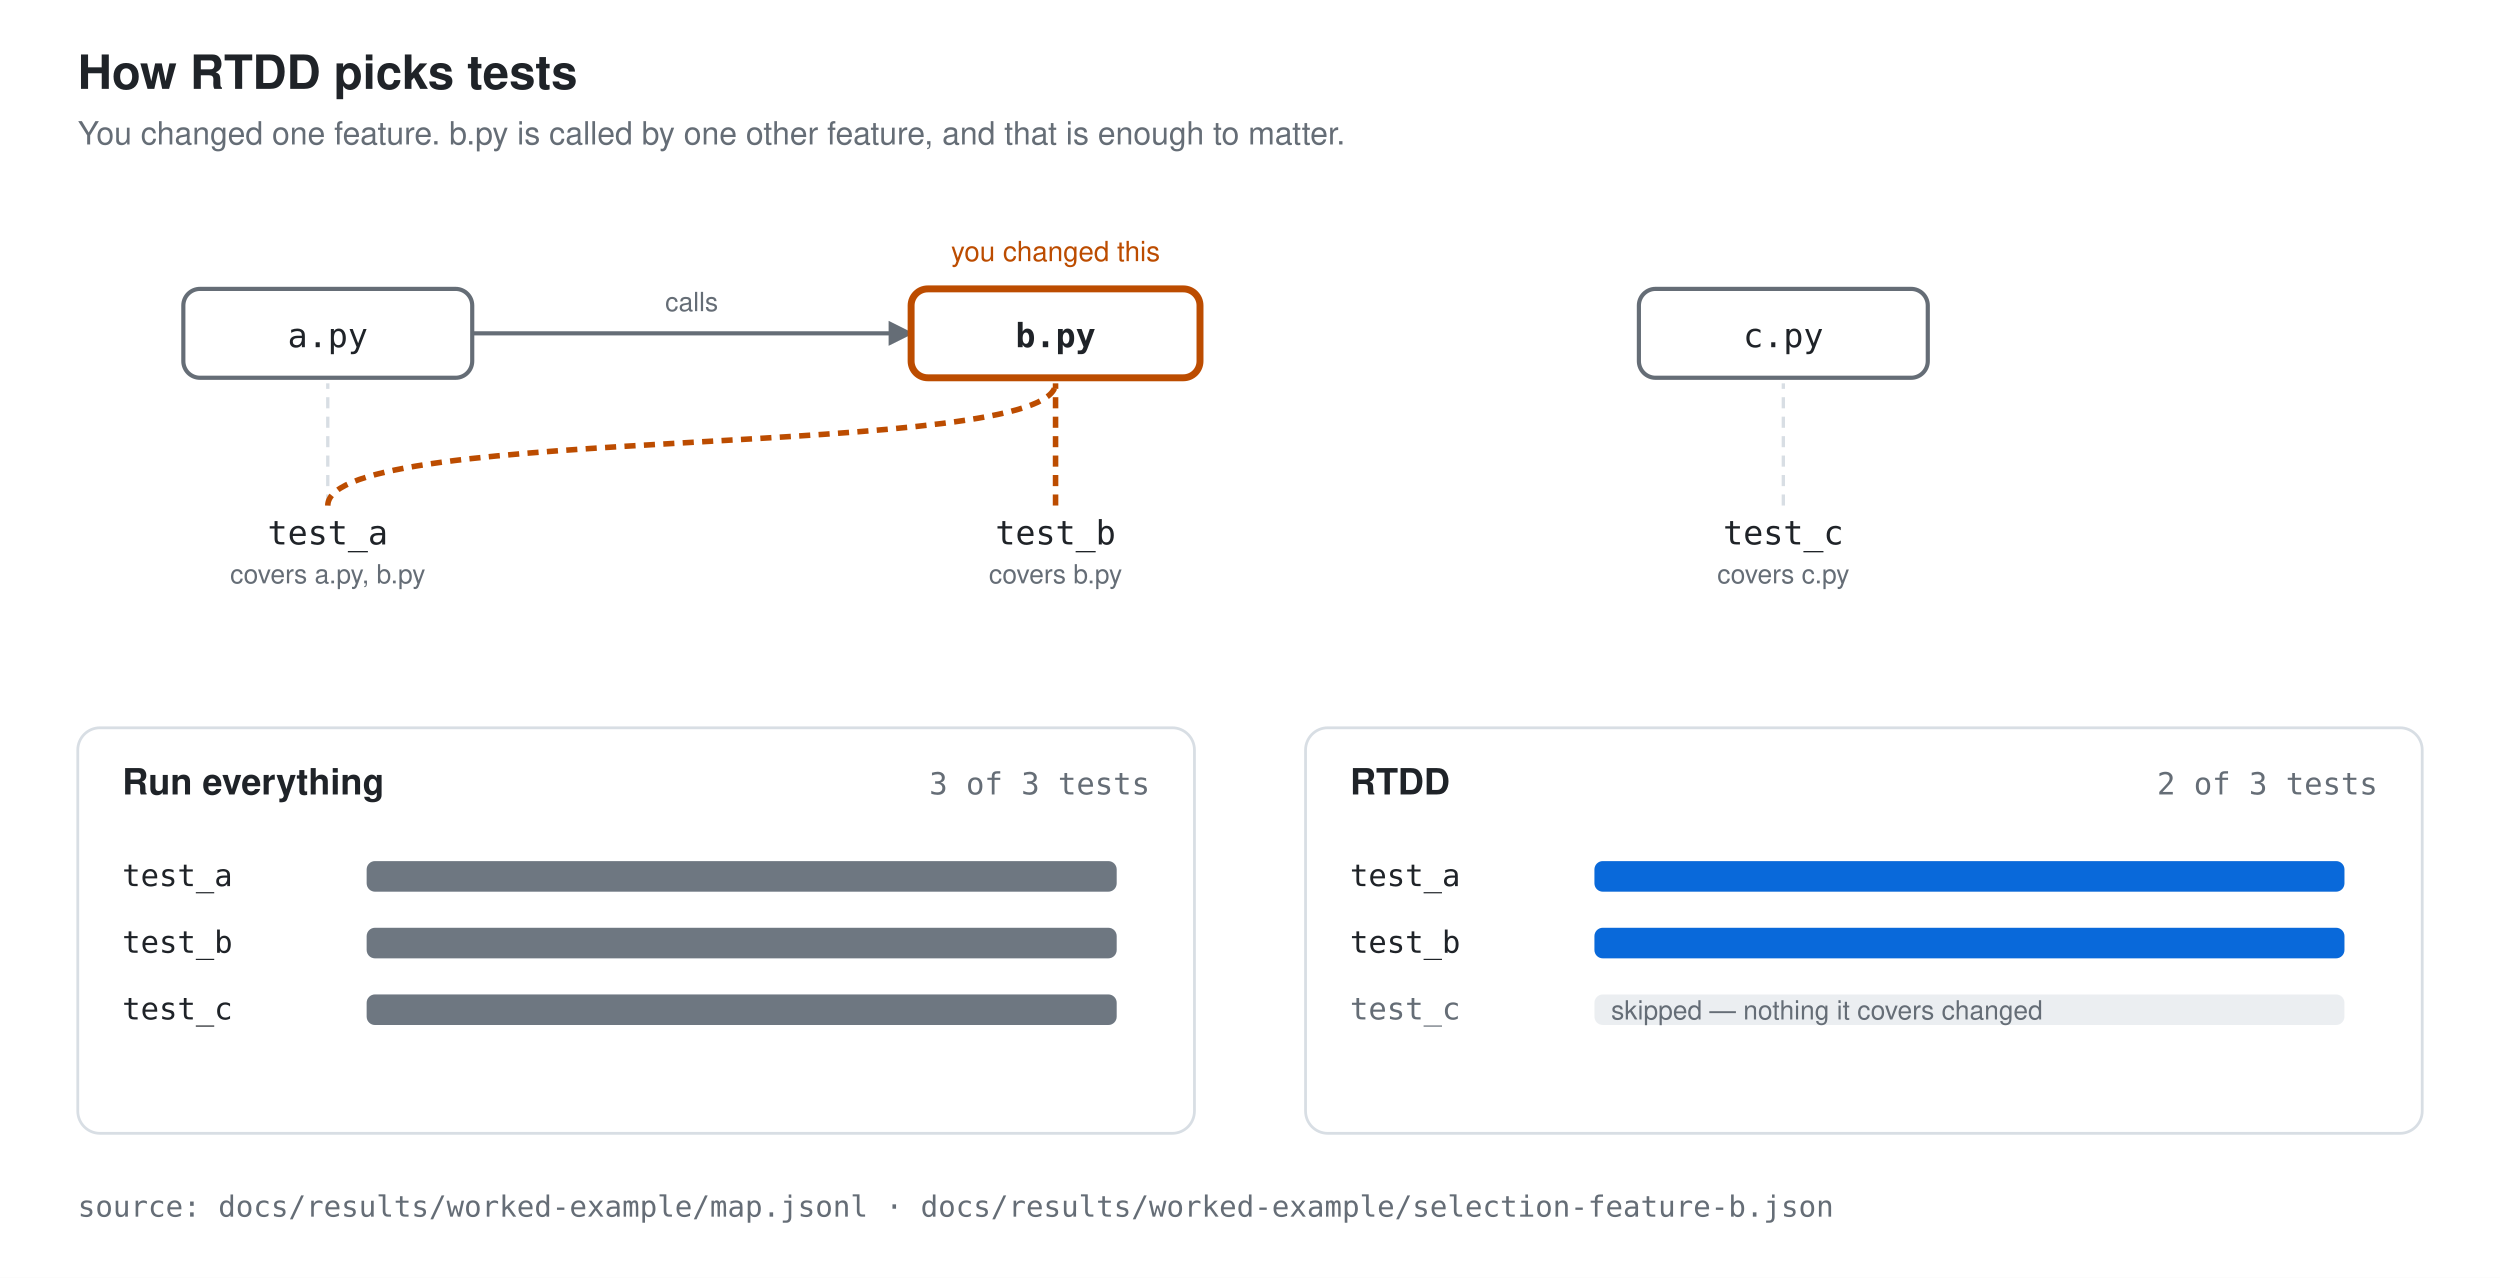
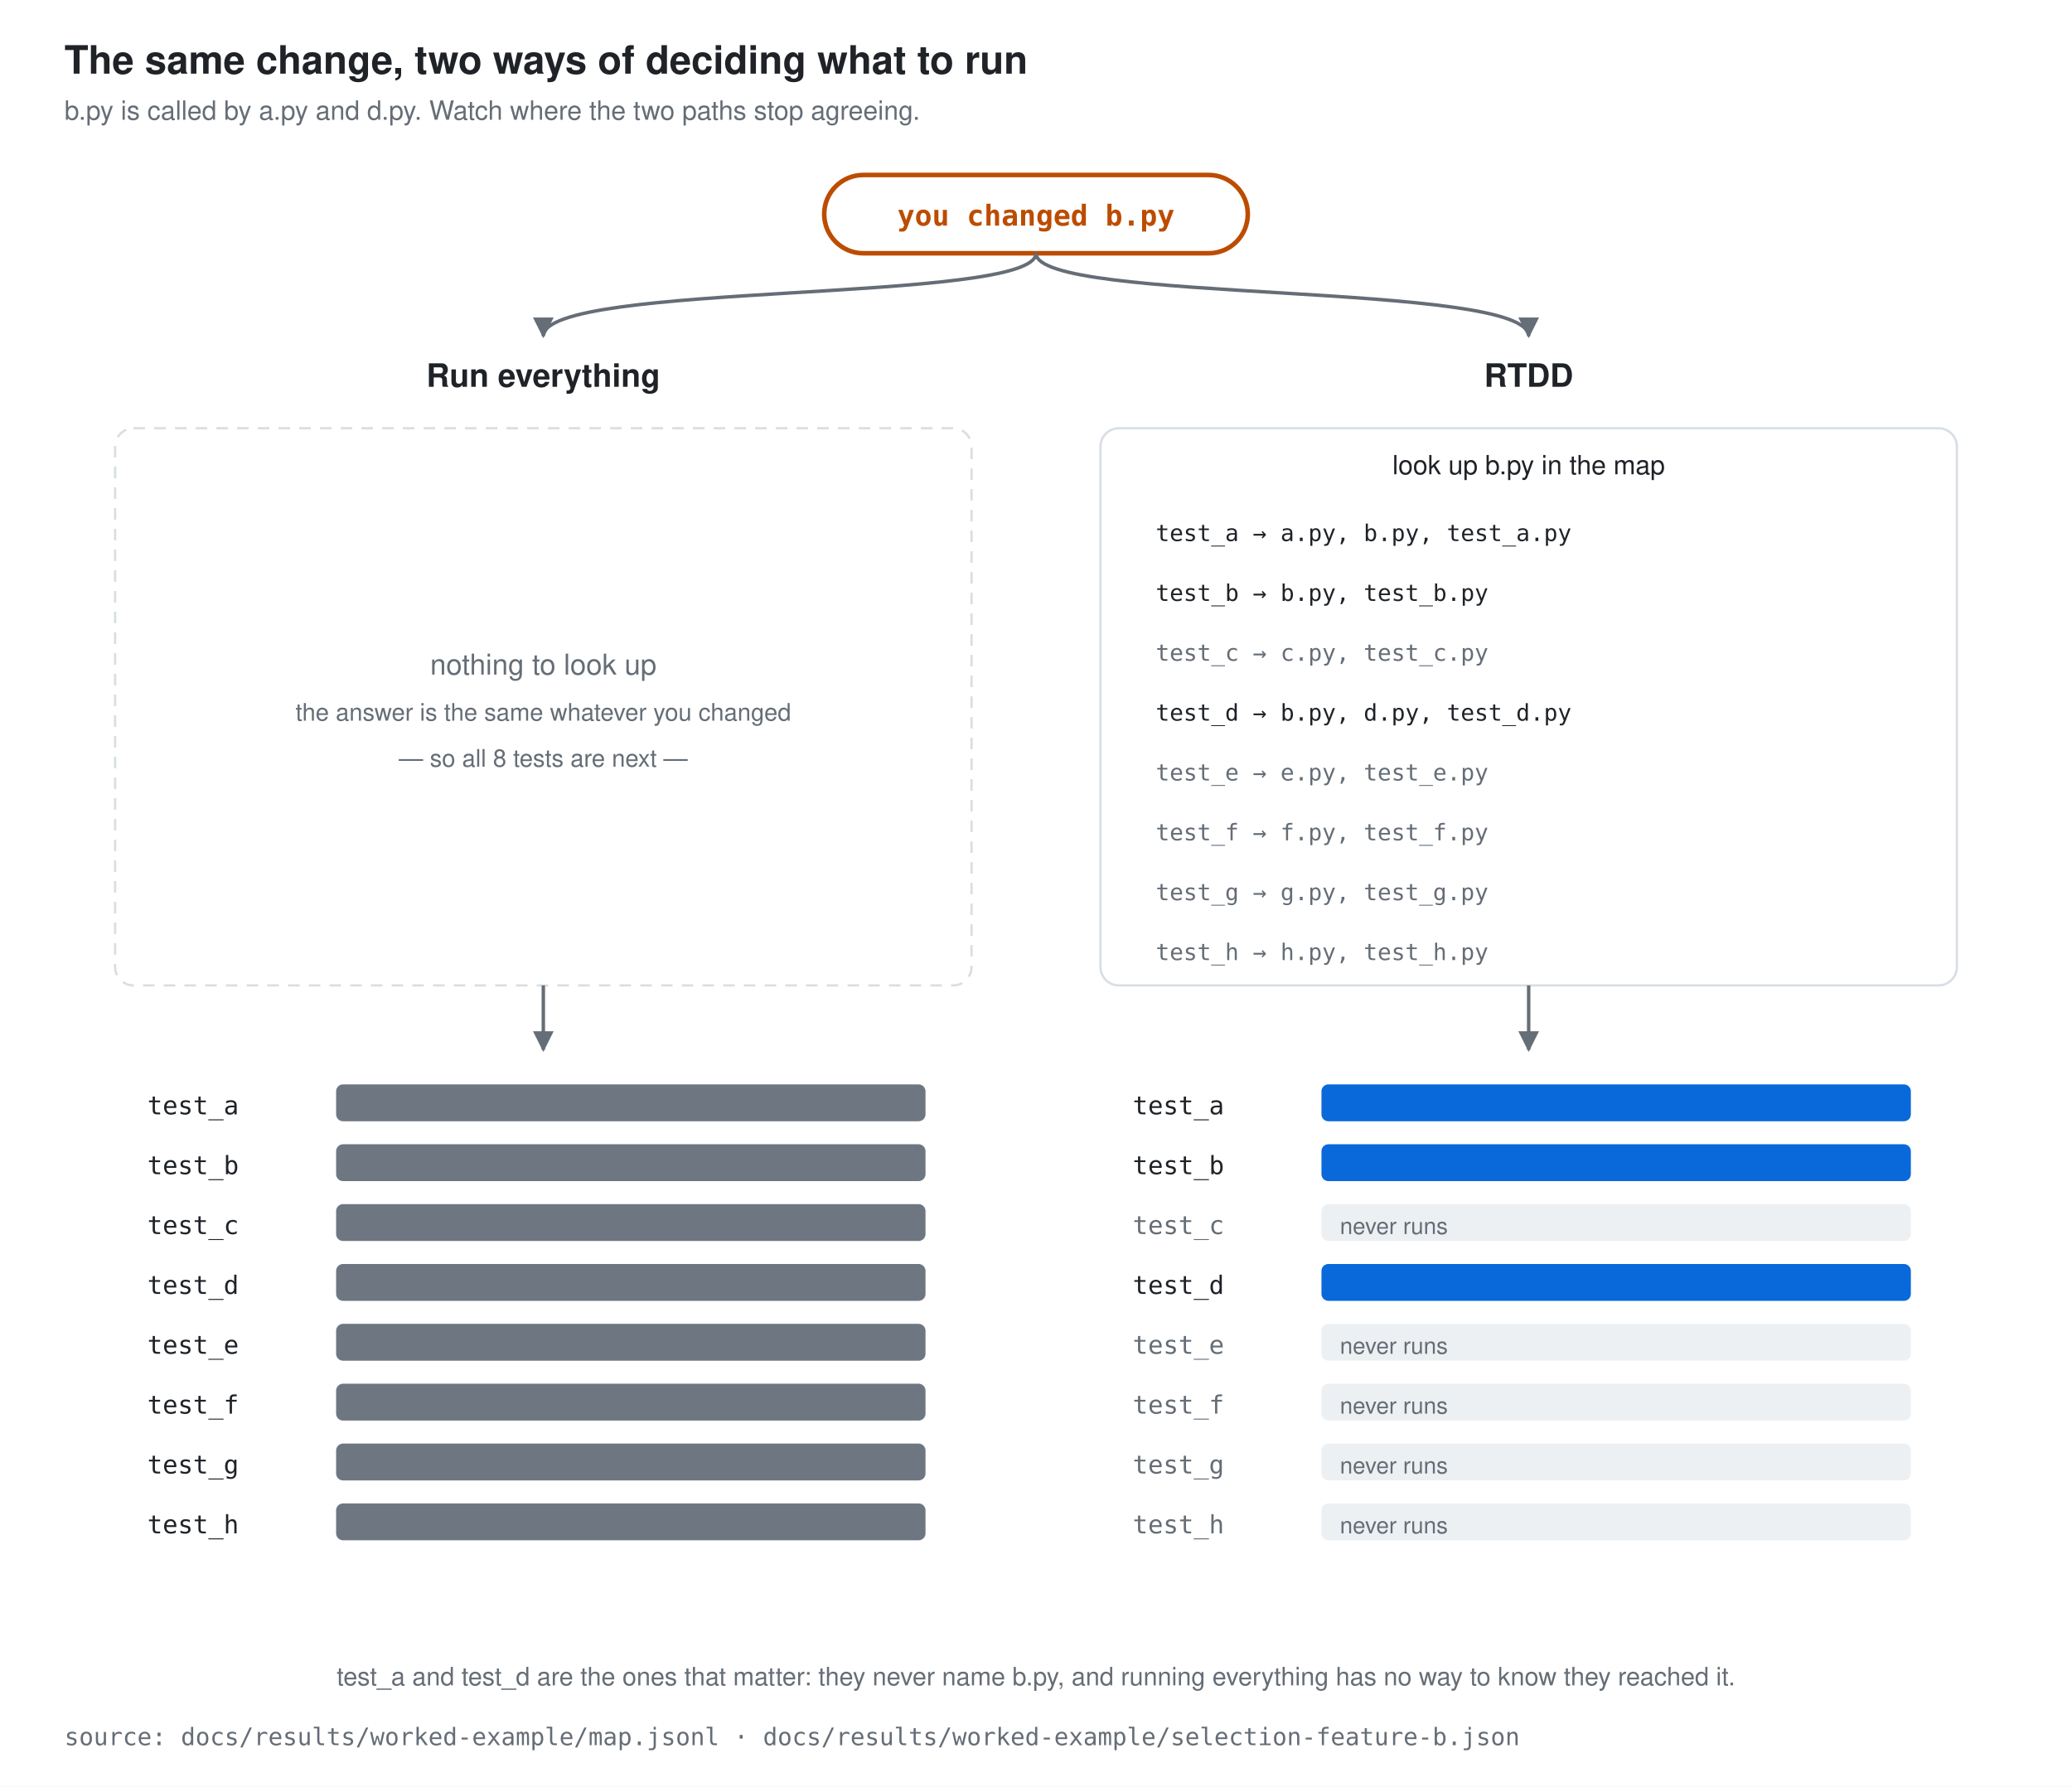
- <svg xmlns="http://www.w3.org/2000/svg" width="900" height="460" viewBox="0 0 900 460" role="img">
-   <rect x="0" y="0" width="900" height="460" fill="#ffffff" />
+ <svg xmlns="http://www.w3.org/2000/svg" width="900" height="776" viewBox="0 0 900 776" role="img">
+   <rect x="0" y="0" width="900" height="776" fill="#ffffff" />
  <defs>
    <marker id="arrow-light" viewBox="0 0 10 10" refX="9" refY="5" markerWidth="6" markerHeight="6" orient="auto-start-reverse">
      <path d="M0 0 L10 5 L0 10 z" fill="#656d76" />
    </marker>
  </defs>
-   <text x="28.0" y="32.0" font-family="ui-sans-serif, -apple-system, Segoe UI, Helvetica, Arial, sans-serif" font-size="17" font-weight="700" fill="#1f2328" text-anchor="start">How RTDD picks tests</text>
-   <text x="28.0" y="52.0" font-family="ui-sans-serif, -apple-system, Segoe UI, Helvetica, Arial, sans-serif" font-size="11.5" font-weight="normal" fill="#656d76" text-anchor="start">You changed one feature. b.py is called by one other feature, and that is enough to matter.</text>
-   <path d="M170 120 L328 120" stroke="#656d76" stroke-width="1.5" marker-end="url(#arrow-light)" />
-   <text x="249.0" y="112.0" font-family="ui-sans-serif, -apple-system, Segoe UI, Helvetica, Arial, sans-serif" font-size="9.5" font-weight="normal" fill="#656d76" text-anchor="middle">calls</text>
-   <rect x="66" y="104" width="104" height="32" rx="6" fill="none" stroke="#656d76" stroke-width="1.5" />
-   <text x="118.0" y="125.0" font-family="ui-monospace, SFMono-Regular, Menlo, Consolas, monospace" font-size="12" font-weight="normal" fill="#1f2328" text-anchor="middle">a.py</text>
-   <rect x="328" y="104" width="104" height="32" rx="6" fill="none" stroke="#bc4c00" stroke-width="2.5">
-     <animate attributeName="stroke-opacity" values="0.25;1;1;1" keyTimes="0;0.057;0.9;1" dur="7.0s" calcMode="linear" repeatCount="indefinite" />
+   <text x="28.0" y="32.0" font-family="ui-sans-serif, -apple-system, Segoe UI, Helvetica, Arial, sans-serif" font-size="17" font-weight="700" fill="#1f2328" text-anchor="start">The same change, two ways of deciding what to run</text>
+   <text x="28.0" y="52.0" font-family="ui-sans-serif, -apple-system, Segoe UI, Helvetica, Arial, sans-serif" font-size="11.5" font-weight="normal" fill="#656d76" text-anchor="start">b.py is called by a.py and d.py. Watch where the two paths stop agreeing.</text>
+   <rect x="358.0" y="76" width="184" height="34" rx="17" fill="none" stroke="#bc4c00" stroke-width="2">
+     <animate attributeName="stroke-opacity" values="0.3;1;1;1" keyTimes="0;0.057;0.9;1" dur="7.0s" calcMode="linear" repeatCount="indefinite" />
  </rect>
-   <text x="380.0" y="125.0" font-family="ui-monospace, SFMono-Regular, Menlo, Consolas, monospace" font-size="12" font-weight="700" fill="#1f2328" text-anchor="middle">b.py</text>
-   <rect x="590" y="104" width="104" height="32" rx="6" fill="none" stroke="#656d76" stroke-width="1.5" />
-   <text x="642.0" y="125.0" font-family="ui-monospace, SFMono-Regular, Menlo, Consolas, monospace" font-size="12" font-weight="normal" fill="#1f2328" text-anchor="middle">c.py</text>
-   <text x="380.0" y="94.0" font-family="ui-sans-serif, -apple-system, Segoe UI, Helvetica, Arial, sans-serif" font-size="10" font-weight="normal" fill="#bc4c00" text-anchor="middle">you changed this</text>
-   <path d="M118 182 C118 152, 118 166, 118 138" fill="none" stroke="#d8dee4" stroke-width="1.2" stroke-dasharray="4 3" />
-   <path d="M118 182 C118 152, 380 166, 380 138" fill="none" stroke="#bc4c00" stroke-width="2" stroke-dasharray="4 3">
-     <animate attributeName="stroke-opacity" values="0.15;0.15;1;1" keyTimes="0;0.186;0.236;1" dur="7.0s" calcMode="linear" repeatCount="indefinite" />
-   </path>
-   <path d="M380 182 C380 152, 380 166, 380 138" fill="none" stroke="#bc4c00" stroke-width="2" stroke-dasharray="4 3">
-     <animate attributeName="stroke-opacity" values="0.15;0.15;1;1" keyTimes="0;0.186;0.236;1" dur="7.0s" calcMode="linear" repeatCount="indefinite" />
-   </path>
-   <path d="M642 182 C642 152, 642 166, 642 138" fill="none" stroke="#d8dee4" stroke-width="1.2" stroke-dasharray="4 3" />
-   <text x="118.0" y="196.0" font-family="ui-monospace, SFMono-Regular, Menlo, Consolas, monospace" font-size="12" font-weight="normal" fill="#1f2328" text-anchor="middle">test_a</text>
-   <text x="118.0" y="210.0" font-family="ui-sans-serif, -apple-system, Segoe UI, Helvetica, Arial, sans-serif" font-size="9.5" font-weight="normal" fill="#656d76" text-anchor="middle">covers a.py, b.py</text>
-   <text x="380.0" y="196.0" font-family="ui-monospace, SFMono-Regular, Menlo, Consolas, monospace" font-size="12" font-weight="normal" fill="#1f2328" text-anchor="middle">test_b</text>
-   <text x="380.0" y="210.0" font-family="ui-sans-serif, -apple-system, Segoe UI, Helvetica, Arial, sans-serif" font-size="9.5" font-weight="normal" fill="#656d76" text-anchor="middle">covers b.py</text>
-   <text x="642.0" y="196.0" font-family="ui-monospace, SFMono-Regular, Menlo, Consolas, monospace" font-size="12" font-weight="normal" fill="#1f2328" text-anchor="middle">test_c</text>
-   <text x="642.0" y="210.0" font-family="ui-sans-serif, -apple-system, Segoe UI, Helvetica, Arial, sans-serif" font-size="9.5" font-weight="normal" fill="#656d76" text-anchor="middle">covers c.py</text>
-   <rect x="28" y="262" width="402" height="146" rx="8" fill="none" stroke="#d8dee4" />
-   <text x="44.0" y="286.0" font-family="ui-sans-serif, -apple-system, Segoe UI, Helvetica, Arial, sans-serif" font-size="13" font-weight="700" fill="#1f2328" text-anchor="start">Run everything</text>
-   <text x="414.0" y="286.0" font-family="ui-monospace, SFMono-Regular, Menlo, Consolas, monospace" font-size="11" font-weight="normal" fill="#656d76" text-anchor="end">3 of 3 tests</text>
-   <text x="44.0" y="319.0" font-family="ui-monospace, SFMono-Regular, Menlo, Consolas, monospace" font-size="11" font-weight="normal" fill="#1f2328" text-anchor="start">test_a</text>
-   <rect x="132" y="310" width="270" height="11" rx="3" fill="#d8dee4" opacity="0.5" />
-   <rect x="132" y="310" width="270" height="11" rx="3" fill="#6e7781">
-     <animate attributeName="width" values="0;0;270;270" keyTimes="0;0.286;0.407;1" dur="7.0s" calcMode="linear" repeatCount="indefinite" />
+   <text x="450.0" y="98.0" font-family="ui-monospace, SFMono-Regular, Menlo, Consolas, monospace" font-size="12.5" font-weight="700" fill="#bc4c00" text-anchor="middle">you changed b.py</text>
+   <path d="M450.0 110 C450.0 132, 236 122, 236 146" fill="none" stroke="#656d76" stroke-width="1.5" marker-end="url(#arrow-light)" />
+   <path d="M450.0 110 C450.0 132, 664 122, 664 146" fill="none" stroke="#656d76" stroke-width="1.5" marker-end="url(#arrow-light)" />
+   <text x="236.0" y="168.0" font-family="ui-sans-serif, -apple-system, Segoe UI, Helvetica, Arial, sans-serif" font-size="14" font-weight="700" fill="#1f2328" text-anchor="middle">Run everything</text>
+   <rect x="50" y="186" width="372" height="242" rx="8" fill="none" stroke="#d8dee4" stroke-dasharray="5 4" />
+   <text x="236.0" y="293.0" font-family="ui-sans-serif, -apple-system, Segoe UI, Helvetica, Arial, sans-serif" font-size="12.5" font-weight="normal" fill="#656d76" text-anchor="middle">nothing to look up</text>
+   <text x="236.0" y="313.0" font-family="ui-sans-serif, -apple-system, Segoe UI, Helvetica, Arial, sans-serif" font-size="10.5" font-weight="normal" fill="#656d76" text-anchor="middle">the answer is the same whatever you changed</text>
+   <text x="236.0" y="333.0" font-family="ui-sans-serif, -apple-system, Segoe UI, Helvetica, Arial, sans-serif" font-size="10.5" font-weight="normal" fill="#656d76" text-anchor="middle">— so all 8 tests are next —</text>
+   <path d="M236 428 L236 456" fill="none" stroke="#656d76" stroke-width="1.5" marker-end="url(#arrow-light)" />
+   <text x="64.0" y="484.0" font-family="ui-monospace, SFMono-Regular, Menlo, Consolas, monospace" font-size="11" font-weight="normal" fill="#1f2328" text-anchor="start">test_a</text>
+   <rect x="146" y="471" width="256" height="16" rx="3" fill="#d8dee4" opacity="0.45" />
+   <rect x="146" y="471" width="256" height="16" rx="3" fill="#6e7781">
+     <animate attributeName="width" values="0;0;256;256" keyTimes="0;0.286;0.407;1" dur="7.0s" calcMode="linear" repeatCount="indefinite" />
  </rect>
-   <text x="44.0" y="343.0" font-family="ui-monospace, SFMono-Regular, Menlo, Consolas, monospace" font-size="11" font-weight="normal" fill="#1f2328" text-anchor="start">test_b</text>
-   <rect x="132" y="334" width="270" height="11" rx="3" fill="#d8dee4" opacity="0.5" />
-   <rect x="132" y="334" width="270" height="11" rx="3" fill="#6e7781">
-     <animate attributeName="width" values="0;0;270;270" keyTimes="0;0.407;0.529;1" dur="7.0s" calcMode="linear" repeatCount="indefinite" />
+   <text x="64.0" y="510.0" font-family="ui-monospace, SFMono-Regular, Menlo, Consolas, monospace" font-size="11" font-weight="normal" fill="#1f2328" text-anchor="start">test_b</text>
+   <rect x="146" y="497" width="256" height="16" rx="3" fill="#d8dee4" opacity="0.45" />
+   <rect x="146" y="497" width="256" height="16" rx="3" fill="#6e7781">
+     <animate attributeName="width" values="0;0;256;256" keyTimes="0;0.407;0.529;1" dur="7.0s" calcMode="linear" repeatCount="indefinite" />
  </rect>
-   <text x="44.0" y="367.0" font-family="ui-monospace, SFMono-Regular, Menlo, Consolas, monospace" font-size="11" font-weight="normal" fill="#1f2328" text-anchor="start">test_c</text>
-   <rect x="132" y="358" width="270" height="11" rx="3" fill="#d8dee4" opacity="0.5" />
-   <rect x="132" y="358" width="270" height="11" rx="3" fill="#6e7781">
-     <animate attributeName="width" values="0;0;270;270" keyTimes="0;0.529;0.65;1" dur="7.0s" calcMode="linear" repeatCount="indefinite" />
+   <text x="64.0" y="536.0" font-family="ui-monospace, SFMono-Regular, Menlo, Consolas, monospace" font-size="11" font-weight="normal" fill="#1f2328" text-anchor="start">test_c</text>
+   <rect x="146" y="523" width="256" height="16" rx="3" fill="#d8dee4" opacity="0.45" />
+   <rect x="146" y="523" width="256" height="16" rx="3" fill="#6e7781">
+     <animate attributeName="width" values="0;0;256;256" keyTimes="0;0.529;0.65;1" dur="7.0s" calcMode="linear" repeatCount="indefinite" />
  </rect>
-   <text x="44.0" y="392.0" font-family="ui-sans-serif, -apple-system, Segoe UI, Helvetica, Arial, sans-serif" font-size="11" font-weight="700" fill="#6e7781" text-anchor="start" opacity="0">caught the change · finished after 3 tests<animate attributeName="opacity" values="0;0;1;1" keyTimes="0;0.65;0.686;1" dur="7.0s" calcMode="linear" repeatCount="indefinite" />
+   <text x="64.0" y="562.0" font-family="ui-monospace, SFMono-Regular, Menlo, Consolas, monospace" font-size="11" font-weight="normal" fill="#1f2328" text-anchor="start">test_d</text>
+   <rect x="146" y="549" width="256" height="16" rx="3" fill="#d8dee4" opacity="0.45" />
+   <rect x="146" y="549" width="256" height="16" rx="3" fill="#6e7781">
+     <animate attributeName="width" values="0;0;256;256" keyTimes="0;0.65;0.771;1" dur="7.0s" calcMode="linear" repeatCount="indefinite" />
+   </rect>
+   <text x="64.0" y="588.0" font-family="ui-monospace, SFMono-Regular, Menlo, Consolas, monospace" font-size="11" font-weight="normal" fill="#1f2328" text-anchor="start">test_e</text>
+   <rect x="146" y="575" width="256" height="16" rx="3" fill="#d8dee4" opacity="0.45" />
+   <rect x="146" y="575" width="256" height="16" rx="3" fill="#6e7781">
+     <animate attributeName="width" values="0;0;256;256" keyTimes="0;0.771;0.893;1" dur="7.0s" calcMode="linear" repeatCount="indefinite" />
+   </rect>
+   <text x="64.0" y="614.0" font-family="ui-monospace, SFMono-Regular, Menlo, Consolas, monospace" font-size="11" font-weight="normal" fill="#1f2328" text-anchor="start">test_f</text>
+   <rect x="146" y="601" width="256" height="16" rx="3" fill="#d8dee4" opacity="0.45" />
+   <rect x="146" y="601" width="256" height="16" rx="3" fill="#6e7781">
+     <animate attributeName="width" values="0;0;256;256" keyTimes="0;0.893;1.014;1" dur="7.0s" calcMode="linear" repeatCount="indefinite" />
+   </rect>
+   <text x="64.0" y="640.0" font-family="ui-monospace, SFMono-Regular, Menlo, Consolas, monospace" font-size="11" font-weight="normal" fill="#1f2328" text-anchor="start">test_g</text>
+   <rect x="146" y="627" width="256" height="16" rx="3" fill="#d8dee4" opacity="0.45" />
+   <rect x="146" y="627" width="256" height="16" rx="3" fill="#6e7781">
+     <animate attributeName="width" values="0;0;256;256" keyTimes="0;1.014;1.136;1" dur="7.0s" calcMode="linear" repeatCount="indefinite" />
+   </rect>
+   <text x="64.0" y="666.0" font-family="ui-monospace, SFMono-Regular, Menlo, Consolas, monospace" font-size="11" font-weight="normal" fill="#1f2328" text-anchor="start">test_h</text>
+   <rect x="146" y="653" width="256" height="16" rx="3" fill="#d8dee4" opacity="0.45" />
+   <rect x="146" y="653" width="256" height="16" rx="3" fill="#6e7781">
+     <animate attributeName="width" values="0;0;256;256" keyTimes="0;1.136;1.257;1" dur="7.0s" calcMode="linear" repeatCount="indefinite" />
+   </rect>
+   <text x="236" y="702" font-family="ui-sans-serif, -apple-system, Segoe UI, Helvetica, Arial, sans-serif" font-size="12.5" font-weight="700" fill="#6e7781" text-anchor="middle" opacity="0">8 of 8 tests · caught the change<animate attributeName="opacity" values="0;0;1;1" keyTimes="0;1.257;1.293;1" dur="7.0s" calcMode="linear" repeatCount="indefinite" />
  </text>
-   <rect x="470" y="262" width="402" height="146" rx="8" fill="none" stroke="#d8dee4" />
-   <text x="486.0" y="286.0" font-family="ui-sans-serif, -apple-system, Segoe UI, Helvetica, Arial, sans-serif" font-size="13" font-weight="700" fill="#1f2328" text-anchor="start">RTDD</text>
-   <text x="856.0" y="286.0" font-family="ui-monospace, SFMono-Regular, Menlo, Consolas, monospace" font-size="11" font-weight="normal" fill="#656d76" text-anchor="end">2 of 3 tests</text>
-   <text x="486.0" y="319.0" font-family="ui-monospace, SFMono-Regular, Menlo, Consolas, monospace" font-size="11" font-weight="normal" fill="#1f2328" text-anchor="start">test_a</text>
-   <rect x="574" y="310" width="270" height="11" rx="3" fill="#d8dee4" opacity="0.5" />
-   <rect x="574" y="310" width="270" height="11" rx="3" fill="#0969da">
-     <animate attributeName="width" values="0;0;270;270" keyTimes="0;0.286;0.407;1" dur="7.0s" calcMode="linear" repeatCount="indefinite" />
+   <text x="664.0" y="168.0" font-family="ui-sans-serif, -apple-system, Segoe UI, Helvetica, Arial, sans-serif" font-size="14" font-weight="700" fill="#1f2328" text-anchor="middle">RTDD</text>
+   <rect x="478" y="186" width="372" height="242" rx="8" fill="none" stroke="#d8dee4" stroke-dasharray="" />
+   <text x="664.0" y="206.0" font-family="ui-sans-serif, -apple-system, Segoe UI, Helvetica, Arial, sans-serif" font-size="11.5" font-weight="normal" fill="#1f2328" text-anchor="middle">look up b.py in the map</text>
+   <rect x="492" y="218" width="344" height="22" rx="4" fill="#0969da" opacity="0">
+     <animate attributeName="opacity" values="0;0;0.16;0.16" keyTimes="0;0.186;0.214;1" dur="7.0s" calcMode="linear" repeatCount="indefinite" />
  </rect>
-   <text x="486.0" y="343.0" font-family="ui-monospace, SFMono-Regular, Menlo, Consolas, monospace" font-size="11" font-weight="normal" fill="#1f2328" text-anchor="start">test_b</text>
-   <rect x="574" y="334" width="270" height="11" rx="3" fill="#d8dee4" opacity="0.5" />
-   <rect x="574" y="334" width="270" height="11" rx="3" fill="#0969da">
-     <animate attributeName="width" values="0;0;270;270" keyTimes="0;0.407;0.529;1" dur="7.0s" calcMode="linear" repeatCount="indefinite" />
+   <text x="502.0" y="235.0" font-family="ui-monospace, SFMono-Regular, Menlo, Consolas, monospace" font-size="10" font-weight="normal" fill="#1f2328" text-anchor="start">test_a → a.py, b.py, test_a.py</text>
+   <text x="826" y="235" font-family="ui-monospace, SFMono-Regular, Menlo, Consolas, monospace" font-size="10" font-weight="700" fill="#0969da" text-anchor="end" opacity="0">covers it<animate attributeName="opacity" values="0;0;1;1" keyTimes="0;0.186;0.214;1" dur="7.0s" calcMode="linear" repeatCount="indefinite" />
+   </text>
+   <rect x="492" y="244" width="344" height="22" rx="4" fill="#0969da" opacity="0">
+     <animate attributeName="opacity" values="0;0;0.16;0.16" keyTimes="0;0.212;0.241;1" dur="7.0s" calcMode="linear" repeatCount="indefinite" />
  </rect>
-   <text x="486.0" y="367.0" font-family="ui-monospace, SFMono-Regular, Menlo, Consolas, monospace" font-size="11" font-weight="normal" fill="#656d76" text-anchor="start">test_c</text>
-   <rect x="574" y="358" width="270" height="11" rx="3" fill="#d8dee4" opacity="0.5" />
-   <text x="580.0" y="367.0" font-family="ui-sans-serif, -apple-system, Segoe UI, Helvetica, Arial, sans-serif" font-size="9.5" font-weight="normal" fill="#656d76" text-anchor="start">skipped — nothing it covers changed</text>
-   <text x="486.0" y="392.0" font-family="ui-sans-serif, -apple-system, Segoe UI, Helvetica, Arial, sans-serif" font-size="11" font-weight="700" fill="#0969da" text-anchor="start" opacity="0">caught the change · finished after 2 tests<animate attributeName="opacity" values="0;0;1;1" keyTimes="0;0.529;0.564;1" dur="7.0s" calcMode="linear" repeatCount="indefinite" />
+   <text x="502.0" y="261.0" font-family="ui-monospace, SFMono-Regular, Menlo, Consolas, monospace" font-size="10" font-weight="normal" fill="#1f2328" text-anchor="start">test_b → b.py, test_b.py</text>
+   <text x="826" y="261" font-family="ui-monospace, SFMono-Regular, Menlo, Consolas, monospace" font-size="10" font-weight="700" fill="#0969da" text-anchor="end" opacity="0">covers it<animate attributeName="opacity" values="0;0;1;1" keyTimes="0;0.212;0.241;1" dur="7.0s" calcMode="linear" repeatCount="indefinite" />
  </text>
-   <text x="28.0" y="438.0" font-family="ui-monospace, SFMono-Regular, Menlo, Consolas, monospace" font-size="10.5" font-weight="normal" fill="#656d76" text-anchor="start">source: docs/results/worked-example/map.jsonl · docs/results/worked-example/selection-feature-b.json</text>
+   <rect x="492" y="270" width="344" height="22" rx="4" fill="#d8dee4" opacity="0">
+     <animate attributeName="opacity" values="0;0;0.3;0.3" keyTimes="0;0.239;0.268;1" dur="7.0s" calcMode="linear" repeatCount="indefinite" />
+   </rect>
+   <text x="502.0" y="287.0" font-family="ui-monospace, SFMono-Regular, Menlo, Consolas, monospace" font-size="10" font-weight="normal" fill="#656d76" text-anchor="start">test_c → c.py, test_c.py</text>
+   <text x="826" y="287" font-family="ui-monospace, SFMono-Regular, Menlo, Consolas, monospace" font-size="10" font-weight="700" fill="#656d76" text-anchor="end" opacity="0">does not<animate attributeName="opacity" values="0;0;1;1" keyTimes="0;0.239;0.268;1" dur="7.0s" calcMode="linear" repeatCount="indefinite" />
+   </text>
+   <rect x="492" y="296" width="344" height="22" rx="4" fill="#0969da" opacity="0">
+     <animate attributeName="opacity" values="0;0;0.16;0.16" keyTimes="0;0.266;0.295;1" dur="7.0s" calcMode="linear" repeatCount="indefinite" />
+   </rect>
+   <text x="502.0" y="313.0" font-family="ui-monospace, SFMono-Regular, Menlo, Consolas, monospace" font-size="10" font-weight="normal" fill="#1f2328" text-anchor="start">test_d → b.py, d.py, test_d.py</text>
+   <text x="826" y="313" font-family="ui-monospace, SFMono-Regular, Menlo, Consolas, monospace" font-size="10" font-weight="700" fill="#0969da" text-anchor="end" opacity="0">covers it<animate attributeName="opacity" values="0;0;1;1" keyTimes="0;0.266;0.295;1" dur="7.0s" calcMode="linear" repeatCount="indefinite" />
+   </text>
+   <rect x="492" y="322" width="344" height="22" rx="4" fill="#d8dee4" opacity="0">
+     <animate attributeName="opacity" values="0;0;0.3;0.3" keyTimes="0;0.293;0.321;1" dur="7.0s" calcMode="linear" repeatCount="indefinite" />
+   </rect>
+   <text x="502.0" y="339.0" font-family="ui-monospace, SFMono-Regular, Menlo, Consolas, monospace" font-size="10" font-weight="normal" fill="#656d76" text-anchor="start">test_e → e.py, test_e.py</text>
+   <text x="826" y="339" font-family="ui-monospace, SFMono-Regular, Menlo, Consolas, monospace" font-size="10" font-weight="700" fill="#656d76" text-anchor="end" opacity="0">does not<animate attributeName="opacity" values="0;0;1;1" keyTimes="0;0.293;0.321;1" dur="7.0s" calcMode="linear" repeatCount="indefinite" />
+   </text>
+   <rect x="492" y="348" width="344" height="22" rx="4" fill="#d8dee4" opacity="0">
+     <animate attributeName="opacity" values="0;0;0.3;0.3" keyTimes="0;0.32;0.348;1" dur="7.0s" calcMode="linear" repeatCount="indefinite" />
+   </rect>
+   <text x="502.0" y="365.0" font-family="ui-monospace, SFMono-Regular, Menlo, Consolas, monospace" font-size="10" font-weight="normal" fill="#656d76" text-anchor="start">test_f → f.py, test_f.py</text>
+   <text x="826" y="365" font-family="ui-monospace, SFMono-Regular, Menlo, Consolas, monospace" font-size="10" font-weight="700" fill="#656d76" text-anchor="end" opacity="0">does not<animate attributeName="opacity" values="0;0;1;1" keyTimes="0;0.32;0.348;1" dur="7.0s" calcMode="linear" repeatCount="indefinite" />
+   </text>
+   <rect x="492" y="374" width="344" height="22" rx="4" fill="#d8dee4" opacity="0">
+     <animate attributeName="opacity" values="0;0;0.3;0.3" keyTimes="0;0.346;0.375;1" dur="7.0s" calcMode="linear" repeatCount="indefinite" />
+   </rect>
+   <text x="502.0" y="391.0" font-family="ui-monospace, SFMono-Regular, Menlo, Consolas, monospace" font-size="10" font-weight="normal" fill="#656d76" text-anchor="start">test_g → g.py, test_g.py</text>
+   <text x="826" y="391" font-family="ui-monospace, SFMono-Regular, Menlo, Consolas, monospace" font-size="10" font-weight="700" fill="#656d76" text-anchor="end" opacity="0">does not<animate attributeName="opacity" values="0;0;1;1" keyTimes="0;0.346;0.375;1" dur="7.0s" calcMode="linear" repeatCount="indefinite" />
+   </text>
+   <rect x="492" y="400" width="344" height="22" rx="4" fill="#d8dee4" opacity="0">
+     <animate attributeName="opacity" values="0;0;0.3;0.3" keyTimes="0;0.373;0.402;1" dur="7.0s" calcMode="linear" repeatCount="indefinite" />
+   </rect>
+   <text x="502.0" y="417.0" font-family="ui-monospace, SFMono-Regular, Menlo, Consolas, monospace" font-size="10" font-weight="normal" fill="#656d76" text-anchor="start">test_h → h.py, test_h.py</text>
+   <text x="826" y="417" font-family="ui-monospace, SFMono-Regular, Menlo, Consolas, monospace" font-size="10" font-weight="700" fill="#656d76" text-anchor="end" opacity="0">does not<animate attributeName="opacity" values="0;0;1;1" keyTimes="0;0.373;0.402;1" dur="7.0s" calcMode="linear" repeatCount="indefinite" />
+   </text>
+   <path d="M664 428 L664 456" fill="none" stroke="#656d76" stroke-width="1.5" marker-end="url(#arrow-light)" />
+   <text x="492.0" y="484.0" font-family="ui-monospace, SFMono-Regular, Menlo, Consolas, monospace" font-size="11" font-weight="normal" fill="#1f2328" text-anchor="start">test_a</text>
+   <rect x="574" y="471" width="256" height="16" rx="3" fill="#d8dee4" opacity="0.45" />
+   <rect x="574" y="471" width="256" height="16" rx="3" fill="#0969da">
+     <animate attributeName="width" values="0;0;256;256" keyTimes="0;0.286;0.407;1" dur="7.0s" calcMode="linear" repeatCount="indefinite" />
+   </rect>
+   <text x="492.0" y="510.0" font-family="ui-monospace, SFMono-Regular, Menlo, Consolas, monospace" font-size="11" font-weight="normal" fill="#1f2328" text-anchor="start">test_b</text>
+   <rect x="574" y="497" width="256" height="16" rx="3" fill="#d8dee4" opacity="0.45" />
+   <rect x="574" y="497" width="256" height="16" rx="3" fill="#0969da">
+     <animate attributeName="width" values="0;0;256;256" keyTimes="0;0.407;0.529;1" dur="7.0s" calcMode="linear" repeatCount="indefinite" />
+   </rect>
+   <text x="492.0" y="536.0" font-family="ui-monospace, SFMono-Regular, Menlo, Consolas, monospace" font-size="11" font-weight="normal" fill="#656d76" text-anchor="start">test_c</text>
+   <rect x="574" y="523" width="256" height="16" rx="3" fill="#d8dee4" opacity="0.45" />
+   <text x="582.0" y="536.0" font-family="ui-sans-serif, -apple-system, Segoe UI, Helvetica, Arial, sans-serif" font-size="10" font-weight="normal" fill="#656d76" text-anchor="start">never runs</text>
+   <text x="492.0" y="562.0" font-family="ui-monospace, SFMono-Regular, Menlo, Consolas, monospace" font-size="11" font-weight="normal" fill="#1f2328" text-anchor="start">test_d</text>
+   <rect x="574" y="549" width="256" height="16" rx="3" fill="#d8dee4" opacity="0.45" />
+   <rect x="574" y="549" width="256" height="16" rx="3" fill="#0969da">
+     <animate attributeName="width" values="0;0;256;256" keyTimes="0;0.529;0.65;1" dur="7.0s" calcMode="linear" repeatCount="indefinite" />
+   </rect>
+   <text x="492.0" y="588.0" font-family="ui-monospace, SFMono-Regular, Menlo, Consolas, monospace" font-size="11" font-weight="normal" fill="#656d76" text-anchor="start">test_e</text>
+   <rect x="574" y="575" width="256" height="16" rx="3" fill="#d8dee4" opacity="0.45" />
+   <text x="582.0" y="588.0" font-family="ui-sans-serif, -apple-system, Segoe UI, Helvetica, Arial, sans-serif" font-size="10" font-weight="normal" fill="#656d76" text-anchor="start">never runs</text>
+   <text x="492.0" y="614.0" font-family="ui-monospace, SFMono-Regular, Menlo, Consolas, monospace" font-size="11" font-weight="normal" fill="#656d76" text-anchor="start">test_f</text>
+   <rect x="574" y="601" width="256" height="16" rx="3" fill="#d8dee4" opacity="0.45" />
+   <text x="582.0" y="614.0" font-family="ui-sans-serif, -apple-system, Segoe UI, Helvetica, Arial, sans-serif" font-size="10" font-weight="normal" fill="#656d76" text-anchor="start">never runs</text>
+   <text x="492.0" y="640.0" font-family="ui-monospace, SFMono-Regular, Menlo, Consolas, monospace" font-size="11" font-weight="normal" fill="#656d76" text-anchor="start">test_g</text>
+   <rect x="574" y="627" width="256" height="16" rx="3" fill="#d8dee4" opacity="0.45" />
+   <text x="582.0" y="640.0" font-family="ui-sans-serif, -apple-system, Segoe UI, Helvetica, Arial, sans-serif" font-size="10" font-weight="normal" fill="#656d76" text-anchor="start">never runs</text>
+   <text x="492.0" y="666.0" font-family="ui-monospace, SFMono-Regular, Menlo, Consolas, monospace" font-size="11" font-weight="normal" fill="#656d76" text-anchor="start">test_h</text>
+   <rect x="574" y="653" width="256" height="16" rx="3" fill="#d8dee4" opacity="0.45" />
+   <text x="582.0" y="666.0" font-family="ui-sans-serif, -apple-system, Segoe UI, Helvetica, Arial, sans-serif" font-size="10" font-weight="normal" fill="#656d76" text-anchor="start">never runs</text>
+   <text x="664" y="702" font-family="ui-sans-serif, -apple-system, Segoe UI, Helvetica, Arial, sans-serif" font-size="12.5" font-weight="700" fill="#0969da" text-anchor="middle" opacity="0">3 of 8 tests · caught the change<animate attributeName="opacity" values="0;0;1;1" keyTimes="0;0.65;0.686;1" dur="7.0s" calcMode="linear" repeatCount="indefinite" />
+   </text>
+   <text x="450.0" y="732.0" font-family="ui-sans-serif, -apple-system, Segoe UI, Helvetica, Arial, sans-serif" font-size="11" font-weight="normal" fill="#656d76" text-anchor="middle">test_a and test_d are the ones that matter: they never name b.py, and running everything has no way to know they reached it.</text>
+   <text x="28.0" y="758.0" font-family="ui-monospace, SFMono-Regular, Menlo, Consolas, monospace" font-size="10.5" font-weight="normal" fill="#656d76" text-anchor="start">source: docs/results/worked-example/map.jsonl · docs/results/worked-example/selection-feature-b.json</text>
</svg>
